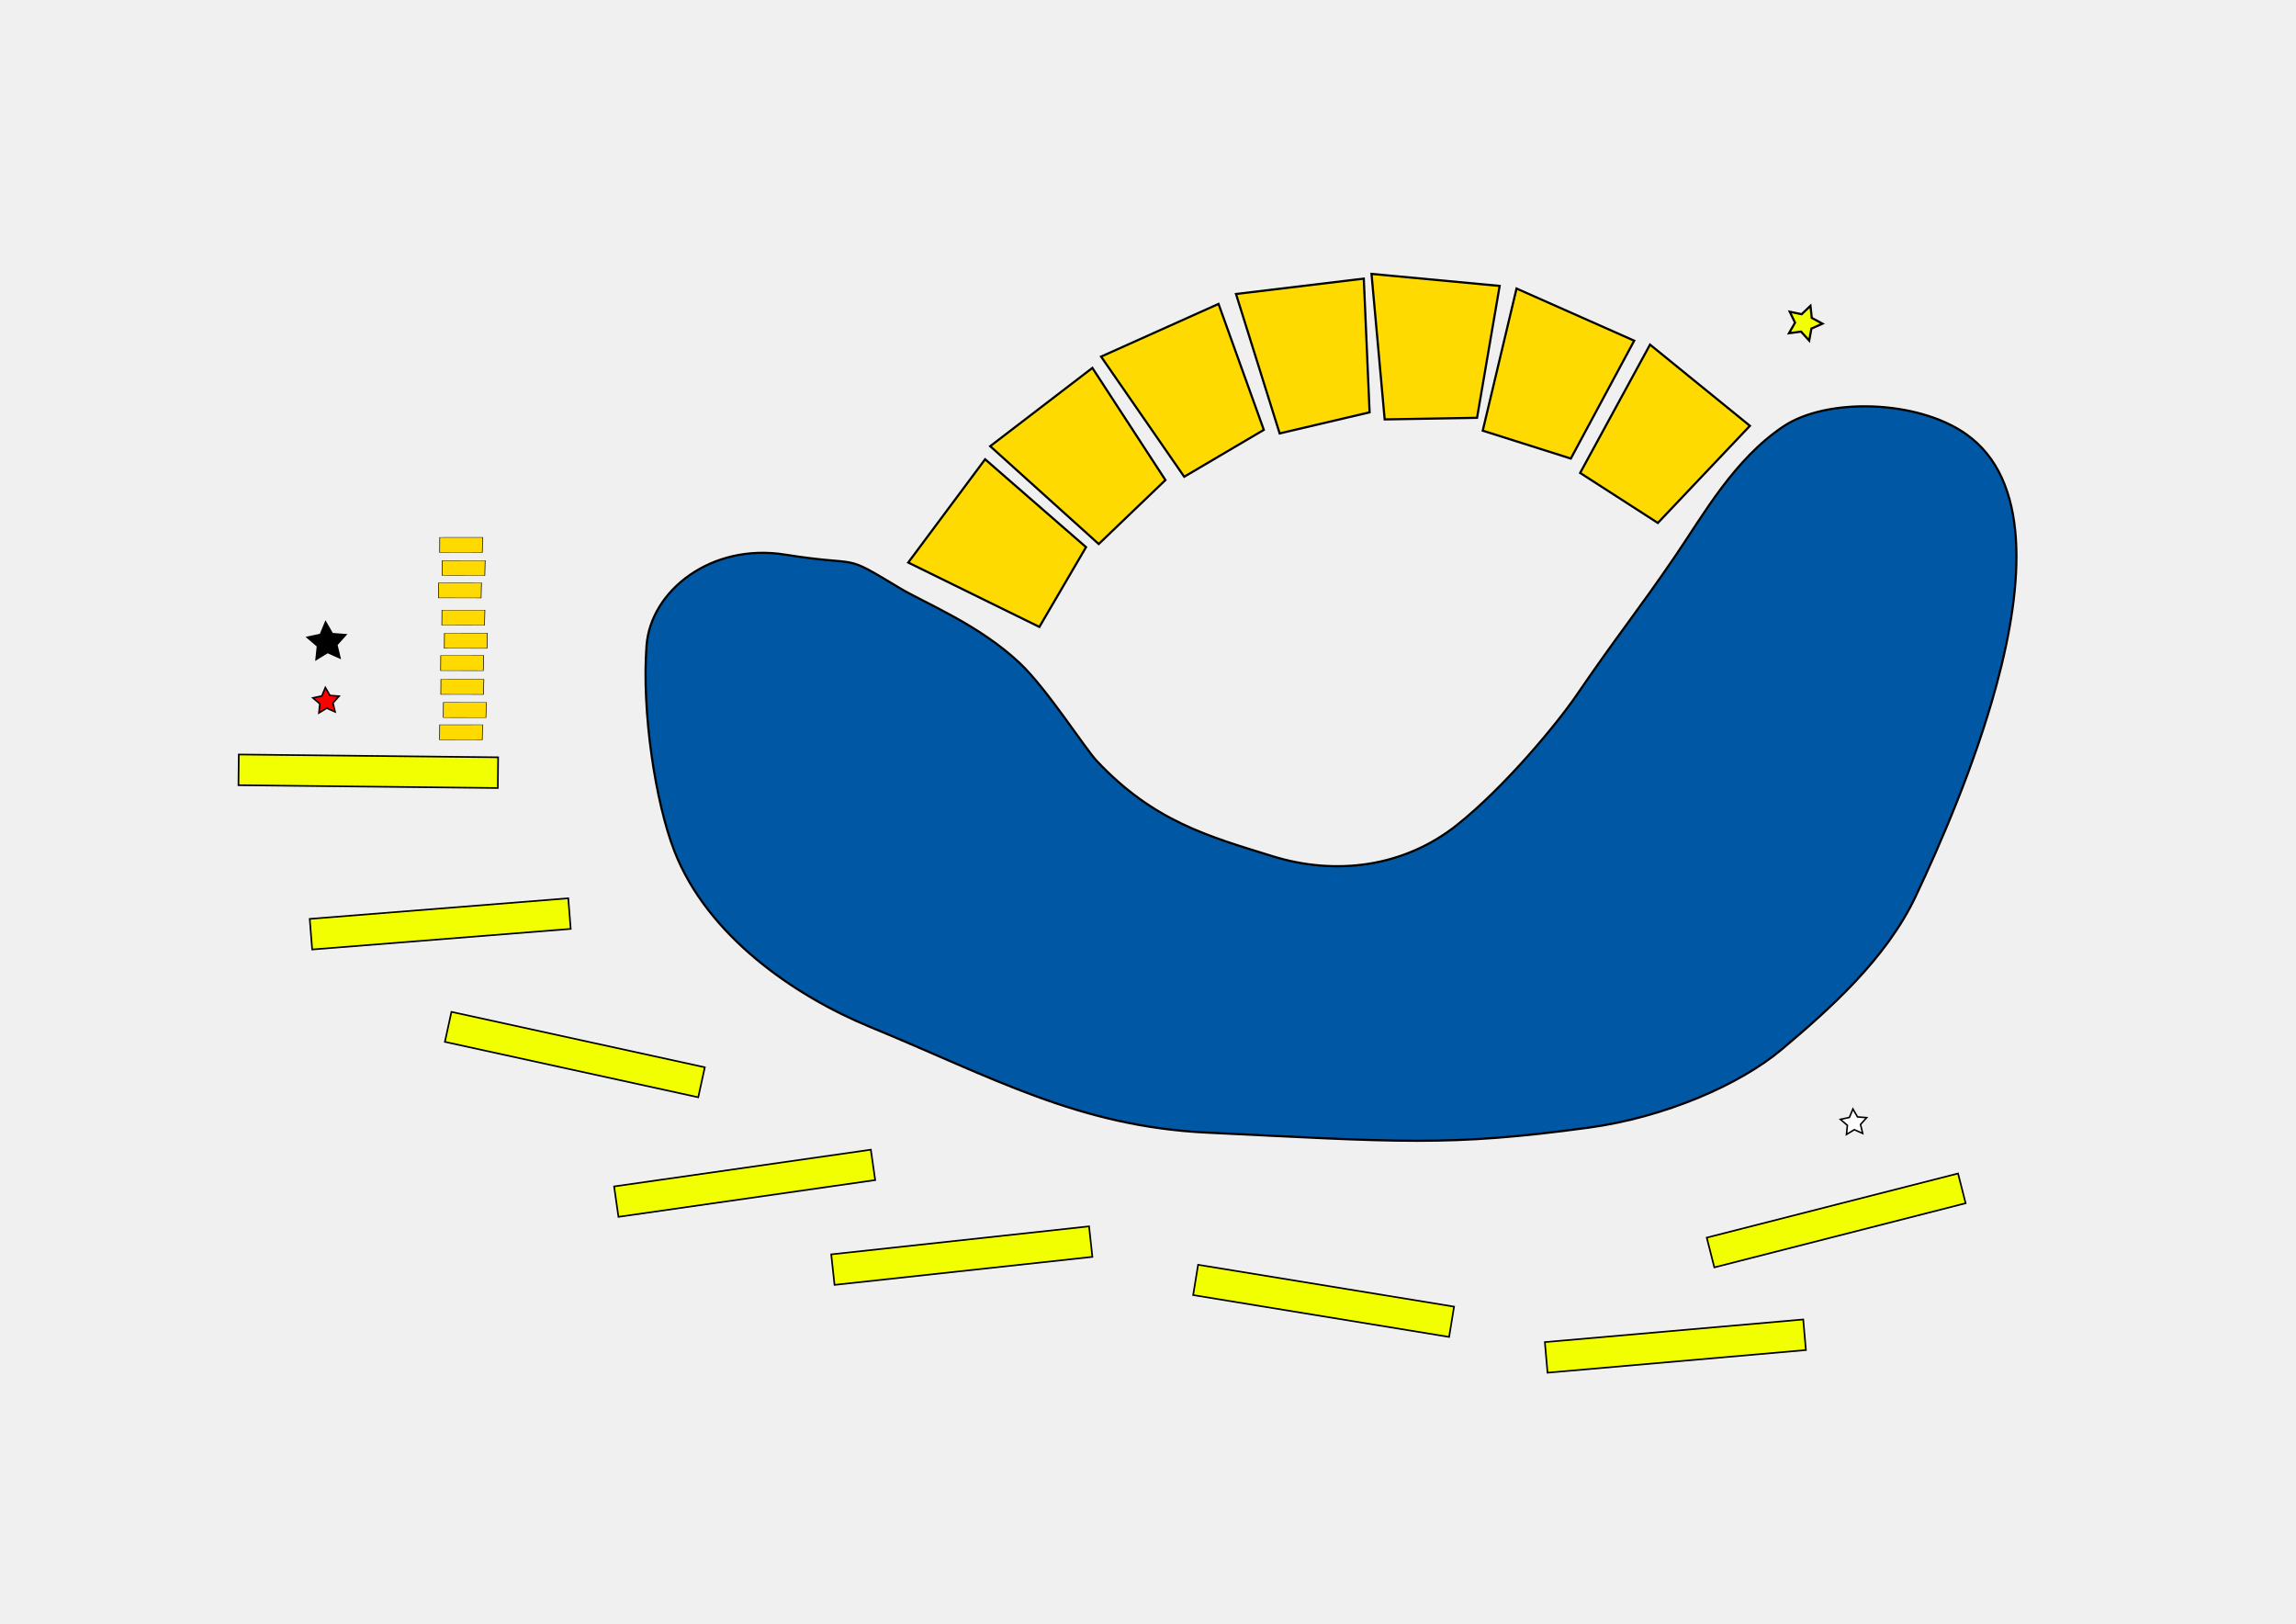
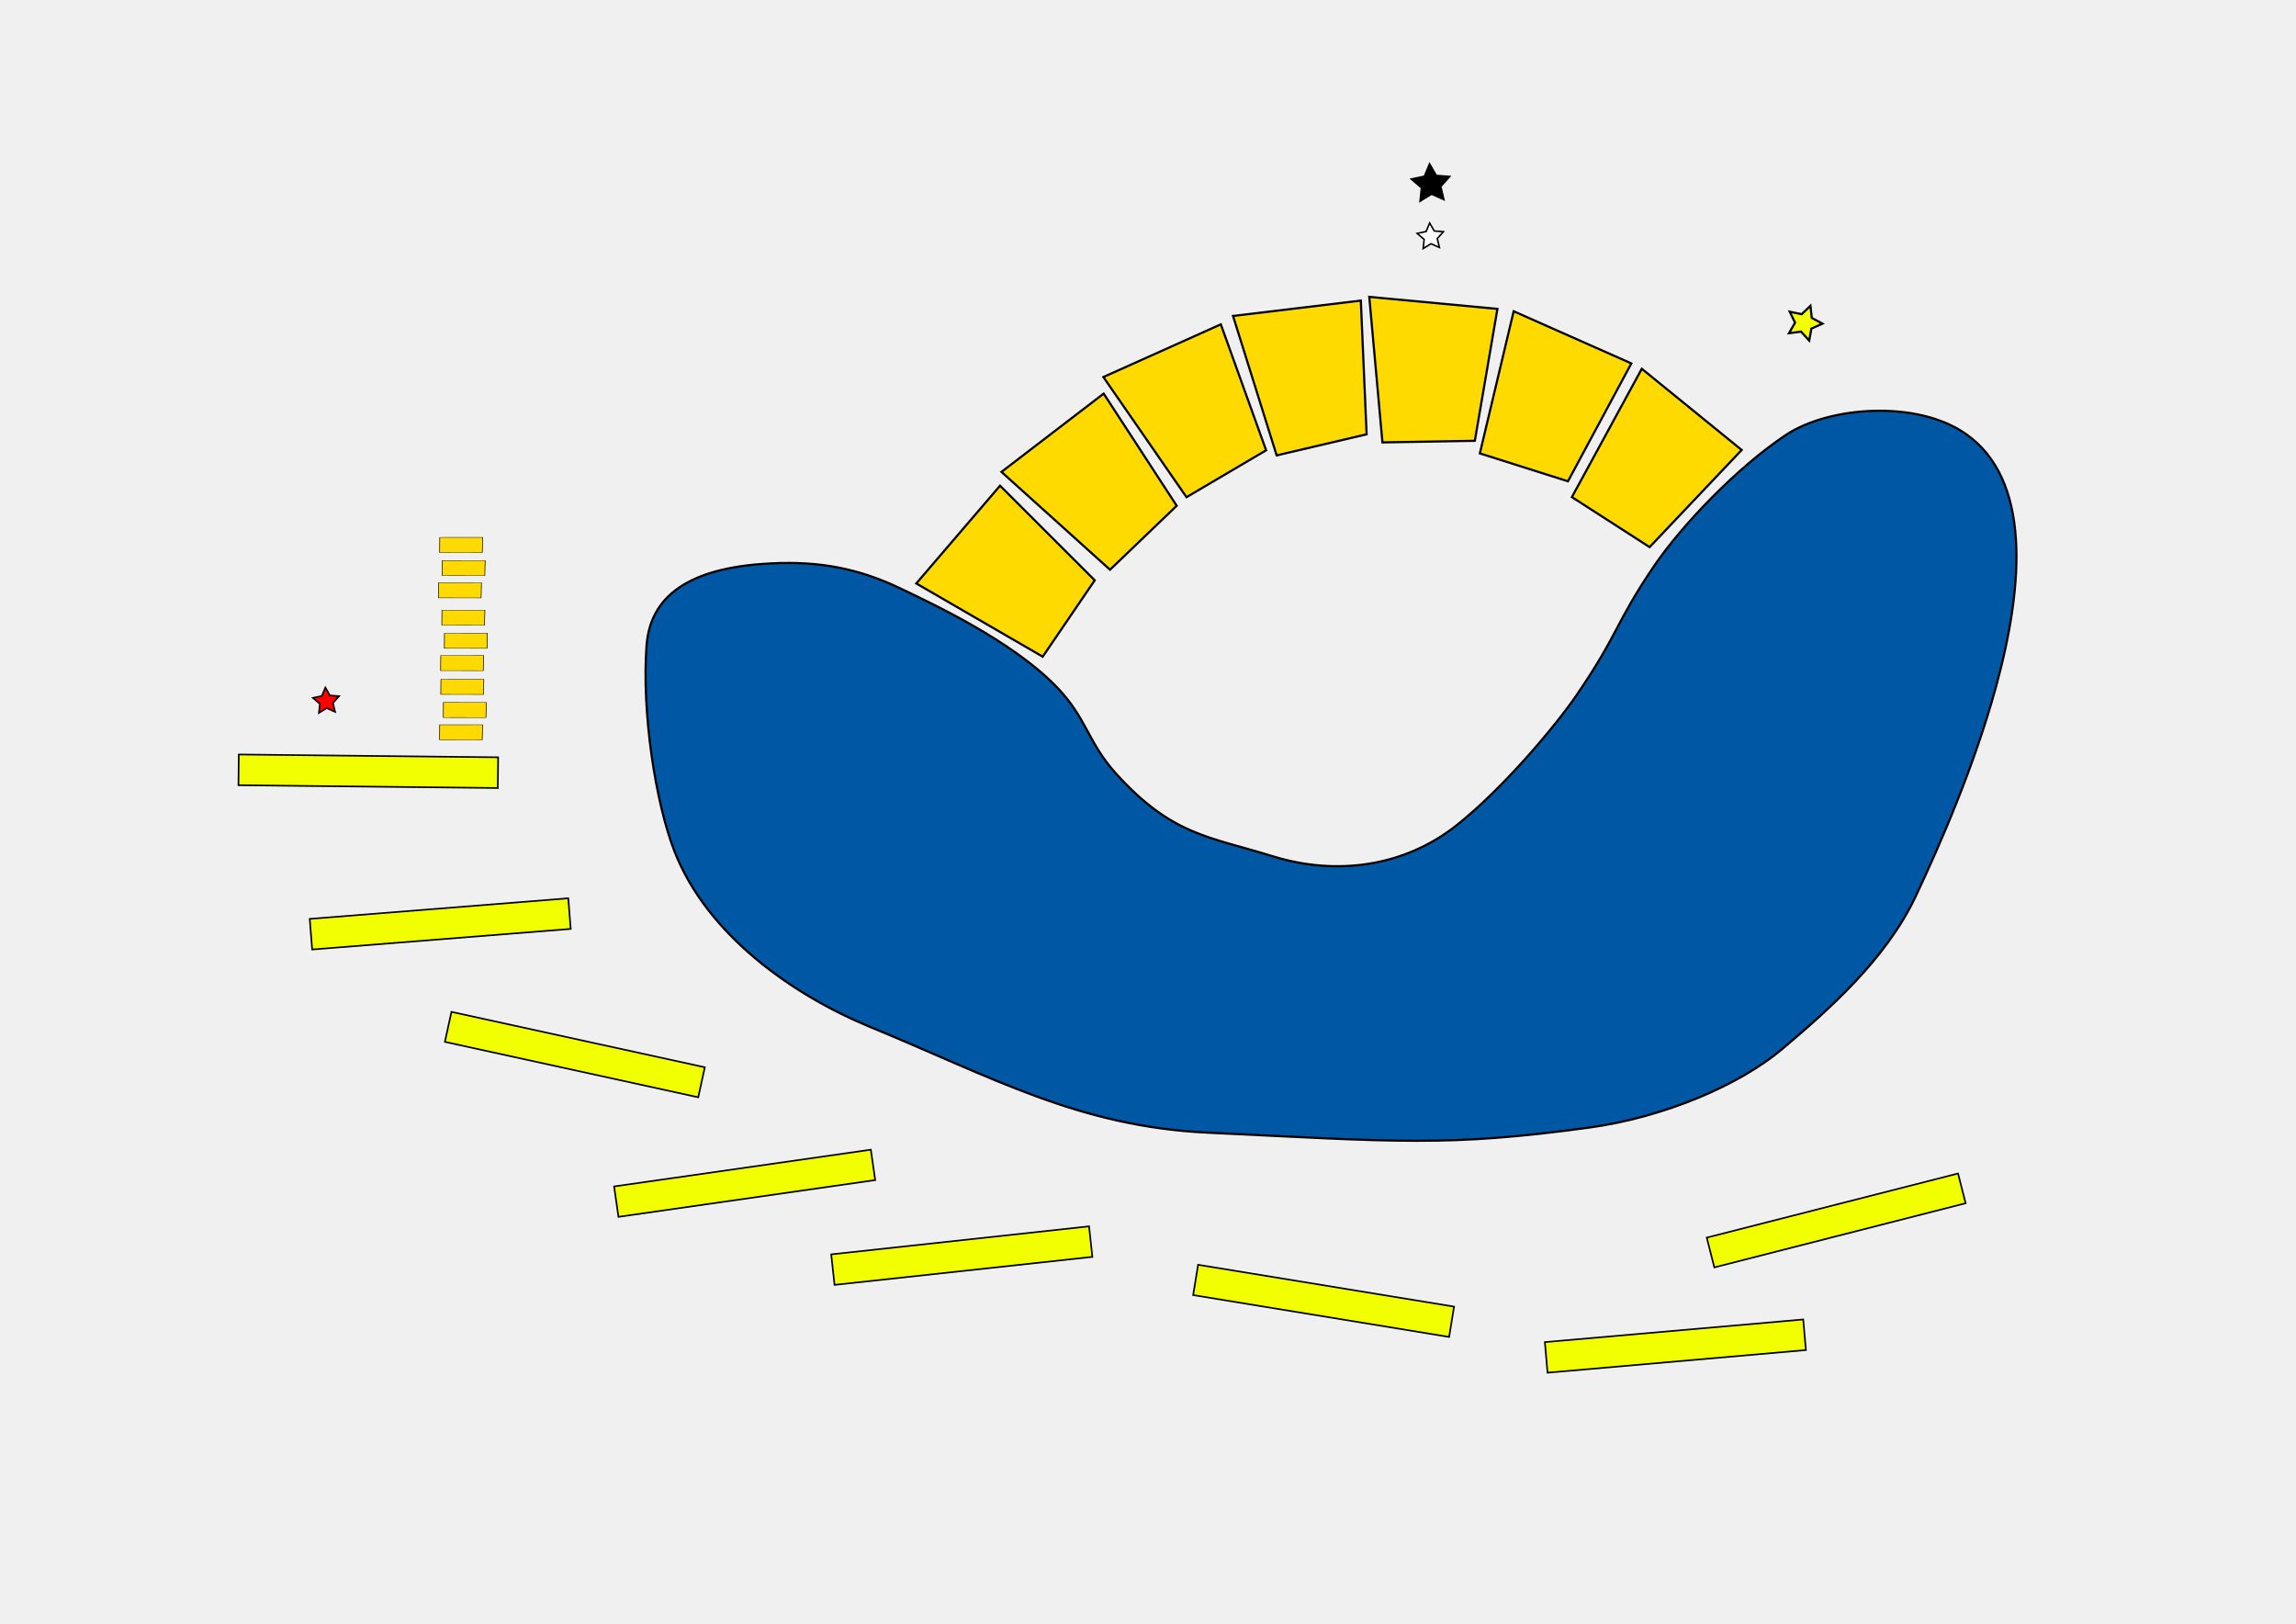
<svg xmlns="http://www.w3.org/2000/svg" width="1052.36" height="744.094" id="svg2403">
  <defs id="defs2405">
    </defs>
  <g id="layer1">
    <g id="g2442" transform="translate(90,-50)">
-       <path id="path2440" d="M 269.79,304.163 C 306.651,310.056 294.688,302.822 322.569,319.6 C 333.597,326.237 358.925,336.295 377.614,354.089 C 389.97,365.853 407.363,393.014 412.595,398.598 C 438.742,426.503 464.205,433.352 493.211,442.361 C 522.418,451.433 553.513,447.297 577.664,428.168 C 599.525,410.853 623.634,381.715 632.561,368.655 C 652.075,340.107 660.325,330.56 678.266,304.211 C 690.794,285.811 704.966,260.357 727.531,245.34 C 747.364,232.14 788.711,233.193 811.067,248.883 C 840.742,269.71 837.769,317.132 825.034,364.088 C 815.028,400.985 798.994,437.594 788.034,460.788 C 774.404,489.633 748.271,512.691 726.679,530.877 C 707.333,547.173 672.917,562.021 638.319,566.74 C 573.612,575.565 551.064,573.263 463.268,569.043 C 404.174,566.203 364.724,543.607 308.946,520.674 C 273.957,506.288 234.222,478.833 219.117,440.058 C 210.358,417.571 204.107,376.021 206.343,345.858 C 208.211,320.667 236.057,298.77 269.79,304.163 z" style="fill:#0058a5;fill-opacity:1;fill-rule:evenodd;stroke:#000000;stroke-width:1px;stroke-linecap:butt;stroke-linejoin:miter;stroke-opacity:1" />
+       <path id="path2440" d="M 263.79,308.163 C 285.645,307.135 303.465,310.474 322.569,319.6 C 338.831,327.368 373.497,343.708 393.614,364.089 C 408.243,378.91 408.363,390.014 421.595,404.598 C 447.291,432.919 464.205,433.352 493.211,442.361 C 522.418,451.433 553.513,447.297 577.664,428.168 C 599.525,410.853 623.634,381.715 632.561,368.655 C 652.075,340.107 650.325,335.56 668.266,309.211 C 680.794,290.811 705.966,264.357 728.531,249.34 C 748.364,236.14 788.711,233.193 811.067,248.883 C 840.742,269.71 837.769,317.132 825.034,364.088 C 815.028,400.985 798.994,437.594 788.034,460.788 C 774.404,489.633 748.271,512.691 726.679,530.877 C 707.333,547.173 672.917,562.021 638.319,566.74 C 573.612,575.565 551.064,573.263 463.268,569.043 C 404.174,566.203 364.724,543.607 308.946,520.674 C 273.957,506.288 234.222,478.833 219.117,440.058 C 210.358,417.571 204.107,376.021 206.343,345.858 C 208.211,320.667 229.657,309.769 263.79,308.163 z" style="fill:#0058a5;fill-opacity:1;fill-rule:evenodd;stroke:#000000;stroke-width:1px;stroke-linecap:butt;stroke-linejoin:miter;stroke-opacity:1" />
    </g>
-     <g id="start" transform="translate(-151.8882,10.9102)" style="fill:#000000;fill-opacity:1">
+     <g id="start" transform="translate(354.1118,-199.0898)" style="fill:#000000;fill-opacity:1">
      <path d="M 307.491,290.343 L 302.032,287.921 L 296.941,291.045 L 297.558,285.104 L 293.013,281.227 L 298.854,279.978 L 301.136,274.458 L 304.129,279.627 L 310.084,280.092 L 306.093,284.536 L 307.491,290.343 z" id="path2387" style="fill:#000000;fill-opacity:1;stroke:#000000;stroke-width:1;stroke-linecap:square;stroke-miterlimit:4;stroke-dasharray:none;stroke-opacity:1" />
    </g>
    <g id="goal" transform="translate(84.11858,-49.03307)">
      <path d="M 745.12,205.121 L 741.379,200.997 L 735.861,201.741 L 738.627,196.909 L 736.215,191.891 L 741.665,193.028 L 745.692,189.183 L 746.294,194.718 L 751.195,197.36 L 746.117,199.643 L 745.12,205.121 z" id="path2391" style="fill:#f2ff00;fill-opacity:1;stroke:#000000;stroke-width:1;stroke-linecap:square;stroke-miterlimit:4;stroke-dasharray:none;stroke-opacity:1" />
    </g>
    <g transform="matrix(0.9769179,0.2136147,-0.2136147,0.9769179,-176.3519,33.62832)" id="g3175">
      <path style="fill:#f2ff00;fill-opacity:1;stroke:#000000;stroke-width:0.746;stroke-linecap:square;stroke-miterlimit:4;stroke-opacity:1" d="M 466.293,338.282 L 585.167,338.282 L 585.167,352.356 L 466.293,352.356 L 466.293,338.282 z" id="path3177" />
    </g>
    <g transform="matrix(0.9899066,-0.1417202,0.1417202,0.9899066,-228.0554,274.9293)" id="g3179">
      <path style="fill:#f2ff00;fill-opacity:1;stroke:#000000;stroke-width:0.746;stroke-linecap:square;stroke-miterlimit:4;stroke-opacity:1" d="M 466.293,338.282 L 585.167,338.282 L 585.167,352.356 L 466.293,352.356 L 466.293,338.282 z" id="path3181" />
    </g>
    <g transform="matrix(0.9968426,-7.9401772e-2,7.9401772e-2,0.9968426,-349.7169,120.9095)" id="g3183">
      <path style="fill:#f2ff00;fill-opacity:1;stroke:#000000;stroke-width:0.746;stroke-linecap:square;stroke-miterlimit:4;stroke-opacity:1" d="M 466.293,338.282 L 585.167,338.282 L 585.167,352.356 L 466.293,352.356 L 466.293,338.282 z" id="path3185" />
    </g>
    <g transform="matrix(0.9941511,-0.1079965,0.1079965,0.9941511,-119.1158,288.8902)" id="g3187">
      <path style="fill:#f2ff00;fill-opacity:1;stroke:#000000;stroke-width:0.746;stroke-linecap:square;stroke-miterlimit:4;stroke-opacity:1" d="M 466.293,338.282 L 585.167,338.282 L 585.167,352.356 L 466.293,352.356 L 466.293,338.282 z" id="path3189" />
    </g>
    <g transform="matrix(0.9869053,0.1612996,-0.1612996,0.9869053,143.5248,170.5451)" id="g3191">
      <path style="fill:#f2ff00;fill-opacity:1;stroke:#000000;stroke-width:0.746;stroke-linecap:square;stroke-miterlimit:4;stroke-opacity:1" d="M 466.293,338.282 L 585.167,338.282 L 585.167,352.356 L 466.293,352.356 L 466.293,338.282 z" id="path3193" />
    </g>
    <g transform="matrix(0.9961864,-8.7248665e-2,8.7248665e-2,0.9961864,218.6551,321.0425)" id="g3195">
      <path style="fill:#f2ff00;fill-opacity:1;stroke:#000000;stroke-width:0.746;stroke-linecap:square;stroke-miterlimit:4;stroke-opacity:1" d="M 461.905,335.586 L 580.779,335.586 L 580.779,349.66 L 461.905,349.66 L 461.905,335.586 z" id="path3197" />
    </g>
    <g transform="matrix(0.9689407,-0.2472923,0.2472923,0.9689407,246.812,354.7047)" id="g3199">
      <path style="fill:#f2ff00;fill-opacity:1;stroke:#000000;stroke-width:0.746;stroke-linecap:square;stroke-miterlimit:4;stroke-opacity:1" d="M 466.293,338.282 L 585.167,338.282 L 585.167,352.356 L 466.293,352.356 L 466.293,338.282 z" id="path3201" />
    </g>
    <g transform="matrix(0.9999411,1.0845045e-2,-1.0845045e-2,0.9999411,-353.1488,2.441915)" id="g3203">
      <path style="fill:#f2ff00;fill-opacity:1;stroke:#000000;stroke-width:0.746;stroke-linecap:square;stroke-miterlimit:4;stroke-opacity:1" d="M 466.293,338.282 L 585.167,338.282 L 585.167,352.356 L 466.293,352.356 L 466.293,338.282 z" id="path3205" />
    </g>
-     <g id="g2403" style="fill:#ffda00;fill-opacity:1" transform="matrix(0.9673841,-0.2533137,0.2533137,0.9673841,-58.9736,124.9706)">
-       <path id="path2401" d="M 426.112,248.883 C 441.467,236.599 456.823,224.315 472.178,212.031 C 483.694,228.921 495.211,245.812 506.728,262.703 C 496.747,272.684 486.766,282.665 476.785,292.646 C 459.894,278.059 443.003,263.471 426.112,248.883 z" style="fill:#ffda00;fill-opacity:1;fill-rule:evenodd;stroke:#000000;stroke-width:1px;stroke-linecap:butt;stroke-linejoin:miter;stroke-opacity:1" />
+     <g id="g2403" style="fill:#ffda00;fill-opacity:1" transform="matrix(0.9824687,-0.1864269,0.1864269,0.9824687,-45.06142,102.3012)">
+       <path id="path2401" d="M 426.112,248.883 L 472.178,212.031 L 506.728,262.703 L 476.785,292.646 L 426.112,248.883 z" style="fill:#ffda00;fill-opacity:1;fill-rule:evenodd;stroke:#000000;stroke-width:1px;stroke-linecap:butt;stroke-linejoin:miter;stroke-opacity:1" />
    </g>
-     <g id="g3176" style="fill:#ffda00;fill-opacity:1" transform="matrix(0.9997776,2.109299e-2,-2.109299e-2,0.9997776,33.08641,-53.33335)">
-       <path id="path3178" d="M 426.112,248.883 C 441.467,236.599 456.823,224.315 472.178,212.031 C 483.694,228.921 495.211,245.812 506.728,262.703 C 496.747,272.684 486.766,282.665 476.785,292.646 C 459.894,278.059 443.003,263.471 426.112,248.883 z" style="fill:#ffda00;fill-opacity:1;fill-rule:evenodd;stroke:#000000;stroke-width:1px;stroke-linecap:butt;stroke-linejoin:miter;stroke-opacity:1" />
+     <g id="g3176" style="fill:#ffda00;fill-opacity:1" transform="matrix(0.9997776,2.109299e-2,-2.109299e-2,0.9997776,38.25798,-41.55517)">
+       <path id="path3178" d="M 426.112,248.883 L 472.178,212.031 L 506.728,262.703 L 476.785,292.646 L 426.112,248.883 z" style="fill:#ffda00;fill-opacity:1;fill-rule:evenodd;stroke:#000000;stroke-width:1px;stroke-linecap:butt;stroke-linejoin:miter;stroke-opacity:1" />
    </g>
-     <g id="g3180" style="fill:#ffda00;fill-opacity:1" transform="matrix(0.9681374,0.2504206,-0.2504206,0.9681374,154.4673,-184.2405)">
-       <path id="path3182" d="M 426.112,248.883 C 441.467,236.599 456.823,224.315 472.178,212.031 C 483.694,228.921 495.211,245.812 506.728,262.703 C 496.747,272.684 486.766,282.665 476.785,292.646 C 459.894,278.059 443.003,263.471 426.112,248.883 z" style="fill:#ffda00;fill-opacity:1;fill-rule:evenodd;stroke:#000000;stroke-width:1px;stroke-linecap:butt;stroke-linejoin:miter;stroke-opacity:1" />
+     <g id="g3180" style="fill:#ffda00;fill-opacity:1" transform="matrix(0.9681374,0.2504206,-0.2504206,0.9681374,155.5175,-174.8765)">
+       <path id="path3182" d="M 426.112,248.883 L 472.178,212.031 L 506.728,262.703 L 476.785,292.646 L 426.112,248.883 z" style="fill:#ffda00;fill-opacity:1;fill-rule:evenodd;stroke:#000000;stroke-width:1px;stroke-linecap:butt;stroke-linejoin:miter;stroke-opacity:1" />
    </g>
-     <g id="g3184" style="fill:#ffda00;fill-opacity:1" transform="matrix(0.8498629,0.5270041,-0.5270041,0.8498629,335.5416,-301.3555)">
-       <path id="path3186" d="M 426.112,248.883 C 441.467,236.599 456.823,224.315 472.178,212.031 C 483.694,228.921 495.211,245.812 506.728,262.703 C 496.747,272.684 486.766,282.665 476.785,292.646 C 459.894,278.059 443.003,263.471 426.112,248.883 z" style="fill:#ffda00;fill-opacity:1;fill-rule:evenodd;stroke:#000000;stroke-width:1px;stroke-linecap:butt;stroke-linejoin:miter;stroke-opacity:1" />
+     <g id="g3184" style="fill:#ffda00;fill-opacity:1" transform="matrix(0.8498629,0.5270041,-0.5270041,0.8498629,334.1777,-291.2845)">
+       <path id="path3186" d="M 426.112,248.883 L 472.178,212.031 L 506.728,262.703 L 476.785,292.646 L 426.112,248.883 z" style="fill:#ffda00;fill-opacity:1;fill-rule:evenodd;stroke:#000000;stroke-width:1px;stroke-linecap:butt;stroke-linejoin:miter;stroke-opacity:1" />
    </g>
-     <g id="g3188" style="fill:#ffda00;fill-opacity:1" transform="matrix(0.7191751,0.6948291,-0.6948291,0.7191751,495.1057,-349.5466)">
-       <path id="path3190" d="M 426.112,248.883 C 441.467,236.599 456.823,224.315 472.178,212.031 C 483.694,228.921 495.211,245.812 506.728,262.703 C 496.747,272.684 486.766,282.665 476.785,292.646 C 459.894,278.059 443.003,263.471 426.112,248.883 z" style="fill:#ffda00;fill-opacity:1;fill-rule:evenodd;stroke:#000000;stroke-width:1px;stroke-linecap:butt;stroke-linejoin:miter;stroke-opacity:1" />
+     <g id="g3188" style="fill:#ffda00;fill-opacity:1" transform="matrix(0.7191751,0.6948291,-0.6948291,0.7191751,494.0848,-339.0111)">
+       <path id="path3190" d="M 426.112,248.883 L 476.785,292.646 L 506.728,262.703 L 472.178,212.031 L 426.112,248.883 z" style="fill:#ffda00;fill-opacity:1;fill-rule:evenodd;stroke:#000000;stroke-width:1px;stroke-linecap:butt;stroke-linejoin:miter;stroke-opacity:1" />
    </g>
-     <g id="g3192" style="fill:#ffda00;fill-opacity:1" transform="matrix(0.2119303,0.9772849,-0.9772849,0.2119303,909.206,-311.2476)">
-       <path id="path3194" d="M 426.112,248.883 C 441.467,236.599 456.823,224.315 472.178,212.031 C 483.694,228.921 495.211,245.812 506.728,262.703 C 496.747,272.684 486.766,282.665 476.785,292.646 C 459.894,278.059 443.003,263.471 426.112,248.883 z" style="fill:#ffda00;fill-opacity:1;fill-rule:evenodd;stroke:#000000;stroke-width:1px;stroke-linecap:butt;stroke-linejoin:miter;stroke-opacity:1" />
+     <g id="g3192" style="fill:#ffda00;fill-opacity:1" transform="matrix(0.2119303,0.9772849,-0.9772849,0.2119303,905.4278,-300.1766)">
+       <path id="path3194" d="M 426.112,248.883 L 472.178,212.031 L 506.728,262.703 L 476.785,292.646 L 426.112,248.883 z" style="fill:#ffda00;fill-opacity:1;fill-rule:evenodd;stroke:#000000;stroke-width:1px;stroke-linecap:butt;stroke-linejoin:miter;stroke-opacity:1" />
    </g>
-     <g id="g3196" style="fill:#ffda00;fill-opacity:1" transform="matrix(0.4607648,0.8875225,-0.8875225,0.4607648,719.6454,-360.6346)">
-       <path id="path3198" d="M 426.112,248.883 C 441.467,236.599 456.823,224.315 472.178,212.031 C 483.694,228.921 495.211,245.812 506.728,262.703 C 496.747,272.684 486.766,282.665 476.785,292.646 C 459.894,278.059 443.003,263.471 426.112,248.883 z" style="fill:#ffda00;fill-opacity:1;fill-rule:evenodd;stroke:#000000;stroke-width:1px;stroke-linecap:butt;stroke-linejoin:miter;stroke-opacity:1" />
+     <g id="g3196" style="fill:#ffda00;fill-opacity:1" transform="matrix(0.4607648,0.8875225,-0.8875225,0.4607648,718.3317,-350.2204)">
+       <path id="path3198" d="M 426.112,248.883 L 472.178,212.031 L 506.728,262.703 L 476.785,292.646 L 426.112,248.883 z" style="fill:#ffda00;fill-opacity:1;fill-rule:evenodd;stroke:#000000;stroke-width:1px;stroke-linecap:butt;stroke-linejoin:miter;stroke-opacity:1" />
    </g>
    <g id="g2415" style="fill:#ffda00;fill-opacity:1" transform="matrix(-3.2361278e-2,-1.797603,2.977324,0.2224122,-2716.645,3006.353)">
      <path id="path2433" d="M 1611.09,997.647 L 1611.915,1004.265 L 1608.043,1004.163 L 1607.247,997.587 L 1611.09,997.647 z" style="fill:#ffda00;fill-opacity:1;fill-rule:evenodd;stroke:#000000;stroke-width:0.099px;stroke-linecap:butt;stroke-linejoin:miter;stroke-opacity:1" />
    </g>
    <g id="g2477" style="fill:#ffda00;fill-opacity:1" transform="matrix(-3.2361278e-2,-1.797603,2.977324,0.2224122,-2714.948,2996.133)">
      <path id="path2479" d="M 1611.09,997.647 L 1611.915,1004.265 L 1608.043,1004.163 L 1607.247,997.587 L 1611.09,997.647 z" style="fill:#ffda00;fill-opacity:1;fill-rule:evenodd;stroke:#000000;stroke-width:0.099px;stroke-linecap:butt;stroke-linejoin:miter;stroke-opacity:1" />
    </g>
    <g id="g2481" style="fill:#ffda00;fill-opacity:1" transform="matrix(-3.2361278e-2,-1.797603,2.977324,0.2224122,-2716.088,2985.535)">
      <path id="path2483" d="M 1611.09,997.647 L 1611.915,1004.265 L 1608.043,1004.163 L 1607.247,997.587 L 1611.09,997.647 z" style="fill:#ffda00;fill-opacity:1;fill-rule:evenodd;stroke:#000000;stroke-width:0.099px;stroke-linecap:butt;stroke-linejoin:miter;stroke-opacity:1" />
    </g>
    <g id="g2485" style="fill:#ffda00;fill-opacity:1" transform="matrix(-3.2361278e-2,-1.797603,2.977324,0.2224122,-2716.171,2974.626)">
      <path id="path2487" d="M 1611.09,997.647 L 1611.915,1004.265 L 1608.043,1004.163 L 1607.247,997.587 L 1611.09,997.647 z" style="fill:#ffda00;fill-opacity:1;fill-rule:evenodd;stroke:#000000;stroke-width:0.099px;stroke-linecap:butt;stroke-linejoin:miter;stroke-opacity:1" />
    </g>
    <g id="g2489" style="fill:#ffda00;fill-opacity:1" transform="matrix(-3.2361278e-2,-1.797603,2.977324,0.2224122,-2714.475,2964.407)">
      <path id="path2491" d="M 1611.09,997.647 L 1611.915,1004.265 L 1608.043,1004.163 L 1607.247,997.587 L 1611.09,997.647 z" style="fill:#ffda00;fill-opacity:1;fill-rule:evenodd;stroke:#000000;stroke-width:0.099px;stroke-linecap:butt;stroke-linejoin:miter;stroke-opacity:1" />
    </g>
    <g id="g2493" style="fill:#ffda00;fill-opacity:1" transform="matrix(-3.2361278e-2,-1.797603,2.977324,0.2224122,-2715.614,2953.809)">
      <path id="path2495" d="M 1611.09,997.647 L 1611.915,1004.265 L 1608.043,1004.163 L 1607.247,997.587 L 1611.09,997.647 z" style="fill:#ffda00;fill-opacity:1;fill-rule:evenodd;stroke:#000000;stroke-width:0.099px;stroke-linecap:butt;stroke-linejoin:miter;stroke-opacity:1" />
    </g>
    <g id="g2497" style="fill:#ffda00;fill-opacity:1" transform="matrix(-3.2361278e-2,-1.797603,2.977324,0.2224122,-2717.175,2941.303)">
      <path id="path2499" d="M 1611.09,997.647 L 1611.915,1004.265 L 1608.043,1004.163 L 1607.247,997.587 L 1611.09,997.647 z" style="fill:#ffda00;fill-opacity:1;fill-rule:evenodd;stroke:#000000;stroke-width:0.099px;stroke-linecap:butt;stroke-linejoin:miter;stroke-opacity:1" />
    </g>
    <g id="g2501" style="fill:#ffda00;fill-opacity:1" transform="matrix(-3.2361278e-2,-1.797603,2.977324,0.2224122,-2715.479,2931.084)">
      <path id="path2503" d="M 1611.09,997.647 L 1611.915,1004.265 L 1608.043,1004.163 L 1607.247,997.587 L 1611.09,997.647 z" style="fill:#ffda00;fill-opacity:1;fill-rule:evenodd;stroke:#000000;stroke-width:0.099px;stroke-linecap:butt;stroke-linejoin:miter;stroke-opacity:1" />
    </g>
    <g id="g2505" style="fill:#ffda00;fill-opacity:1" transform="matrix(-3.2361278e-2,-1.797603,2.977324,0.2224122,-2716.617,2920.485)">
      <path id="path2507" d="M 1611.09,997.647 L 1611.915,1004.265 L 1608.043,1004.163 L 1607.247,997.587 L 1611.09,997.647 z" style="fill:#ffda00;fill-opacity:1;fill-rule:evenodd;stroke:#000000;stroke-width:0.099px;stroke-linecap:butt;stroke-linejoin:miter;stroke-opacity:1" />
    </g>
-     <g id="g2439" transform="matrix(0.7053186,0,0,0.7053186,636.873,314.6218)" style="fill:#ffffff;fill-opacity:1">
+     <g id="g2439" transform="matrix(0.7053186,0,0,0.7053186,442.873,-91.3782)" style="fill:#ffffff;fill-opacity:1">
      <path d="M 307.491,290.343 L 302.032,287.921 L 296.941,291.045 L 297.558,285.104 L 293.013,281.227 L 298.854,279.978 L 301.136,274.458 L 304.129,279.627 L 310.084,280.092 L 306.093,284.536 L 307.491,290.343 z" id="path2441" style="fill:#ffffff;fill-opacity:1;stroke:#000000;stroke-width:1;stroke-linecap:square;stroke-miterlimit:4;stroke-dasharray:none;stroke-opacity:1" />
    </g>
    <g id="g2441" transform="matrix(0.7053186,0,0,0.7053186,-63.27629,121.4627)" style="fill:#ff0000;fill-opacity:1">
      <path d="M 307.491,290.343 L 302.032,287.921 L 296.941,291.045 L 297.558,285.104 L 293.013,281.227 L 298.854,279.978 L 301.136,274.458 L 304.129,279.627 L 310.084,280.092 L 306.093,284.536 L 307.491,290.343 z" id="path2443" style="fill:#ff0000;fill-opacity:1;stroke:#000000;stroke-width:1;stroke-linecap:square;stroke-miterlimit:4;stroke-dasharray:none;stroke-opacity:1" />
    </g>
  </g>
</svg>
